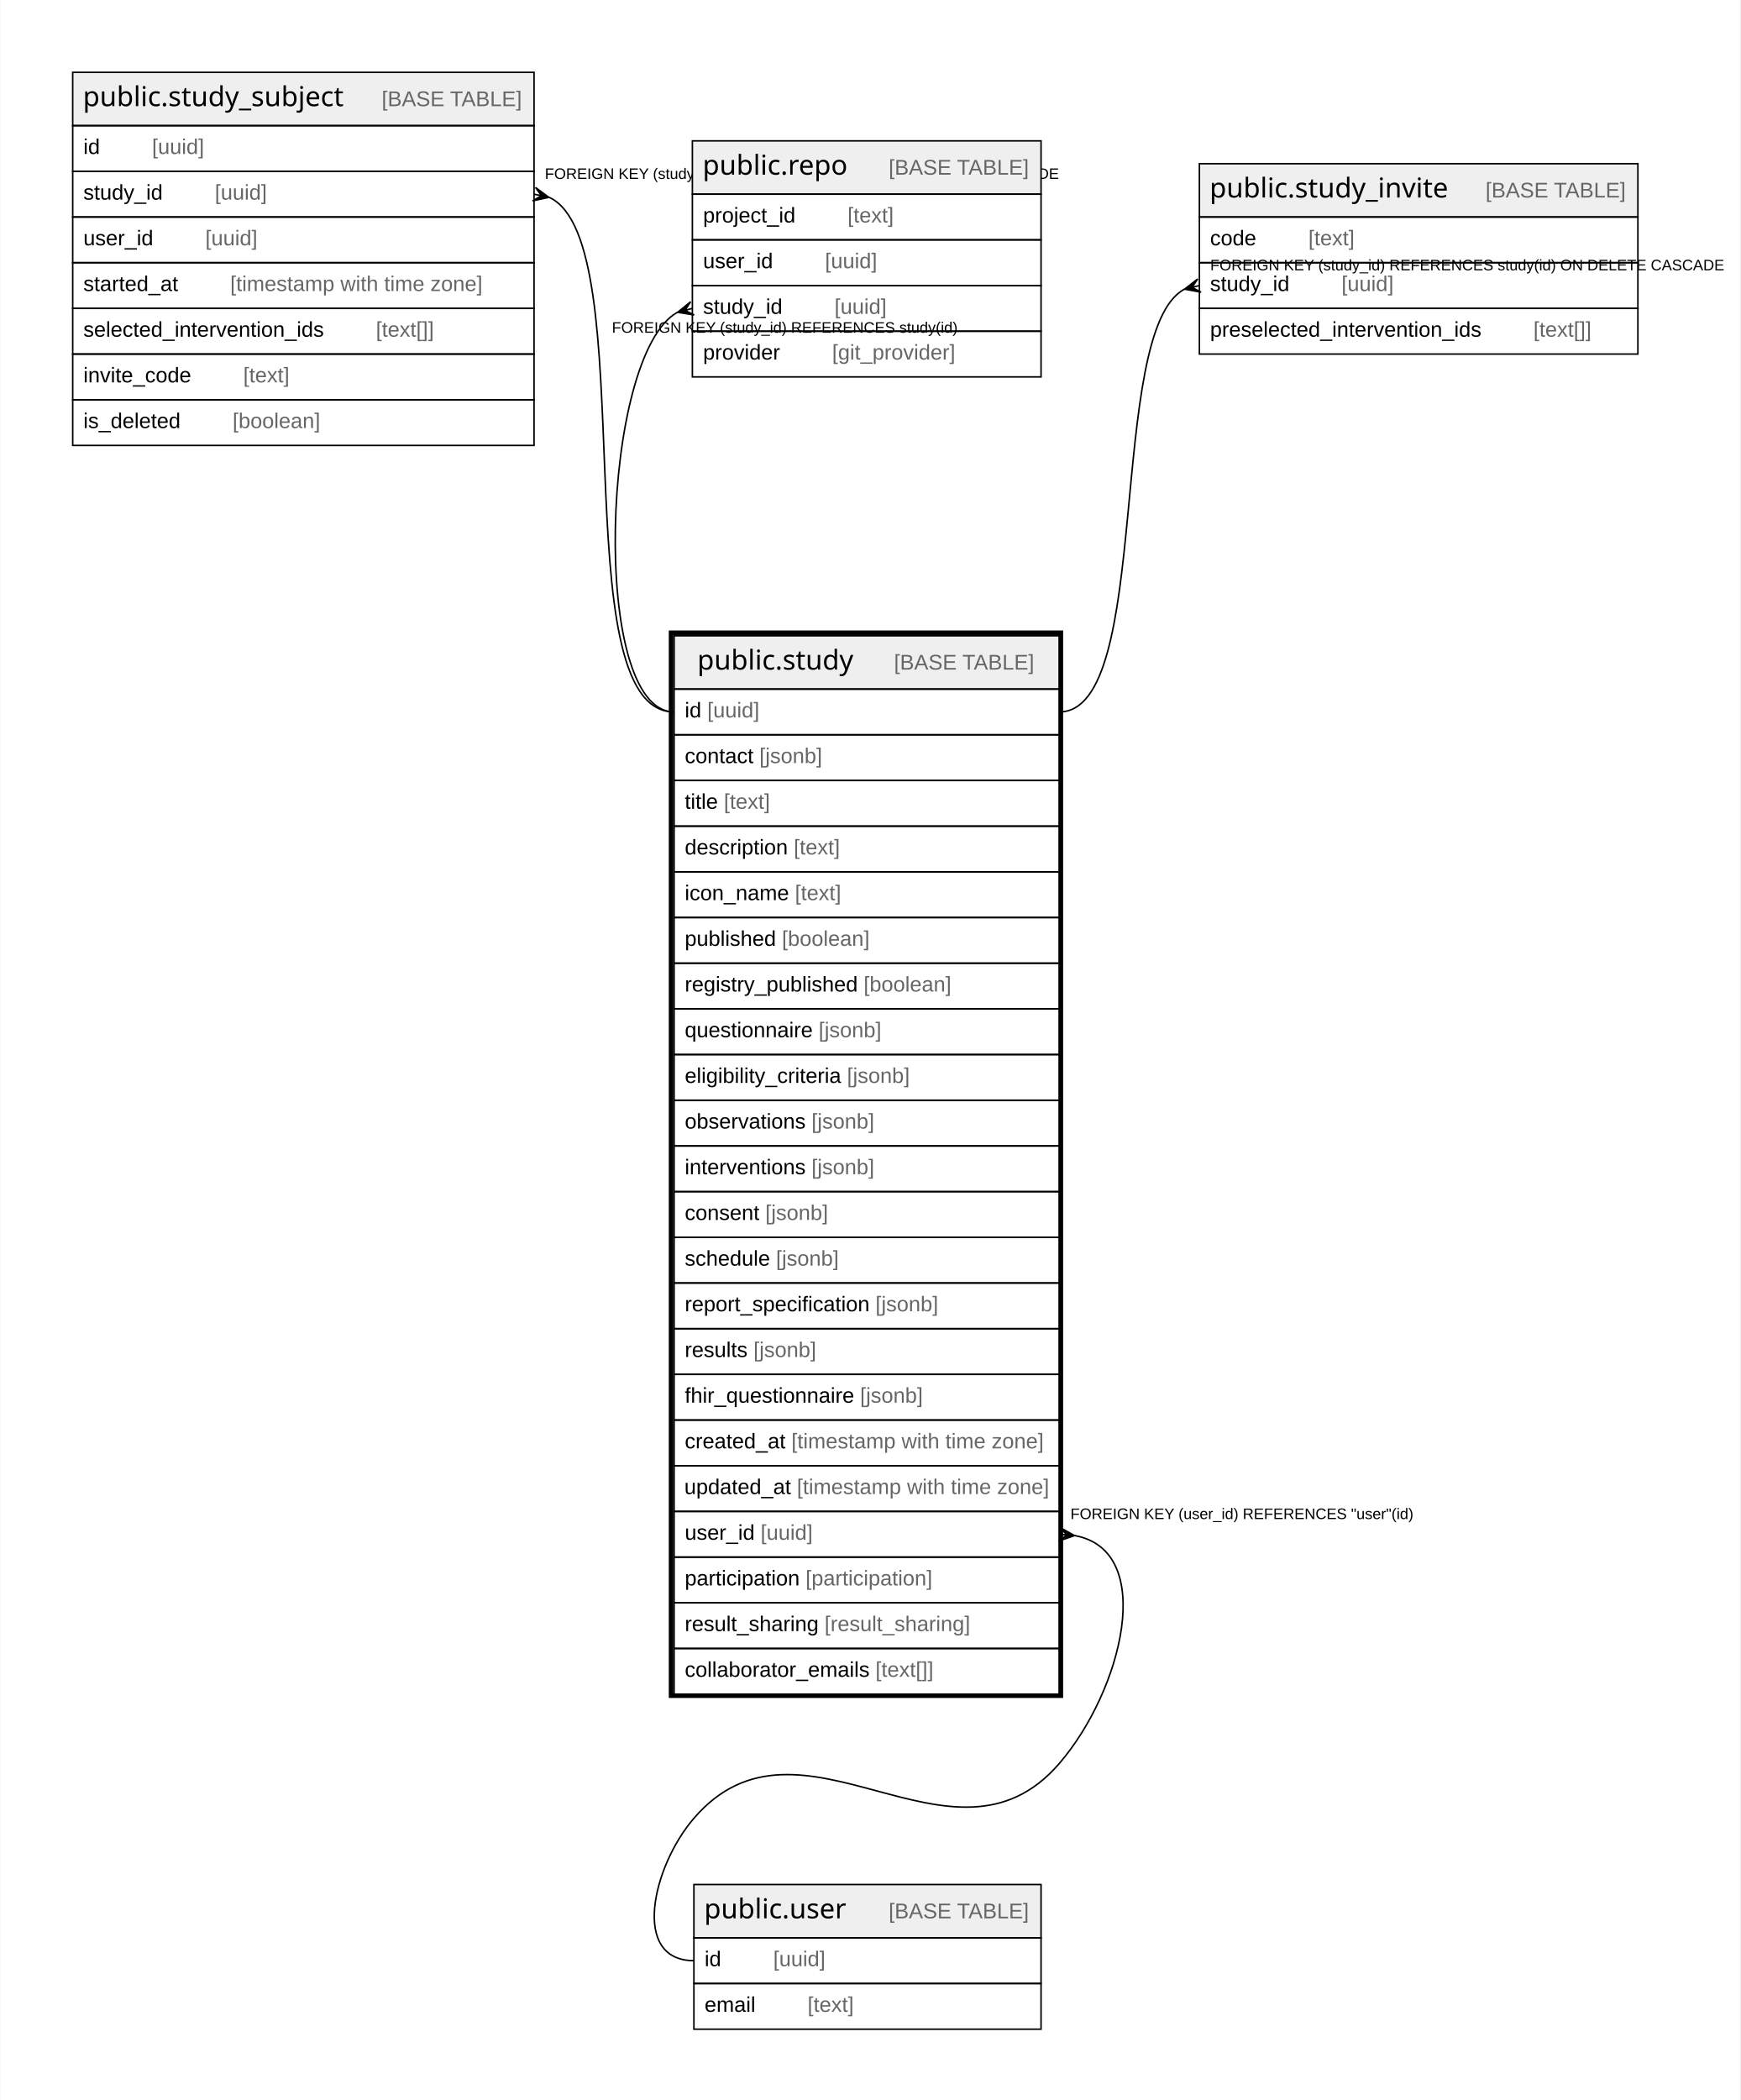
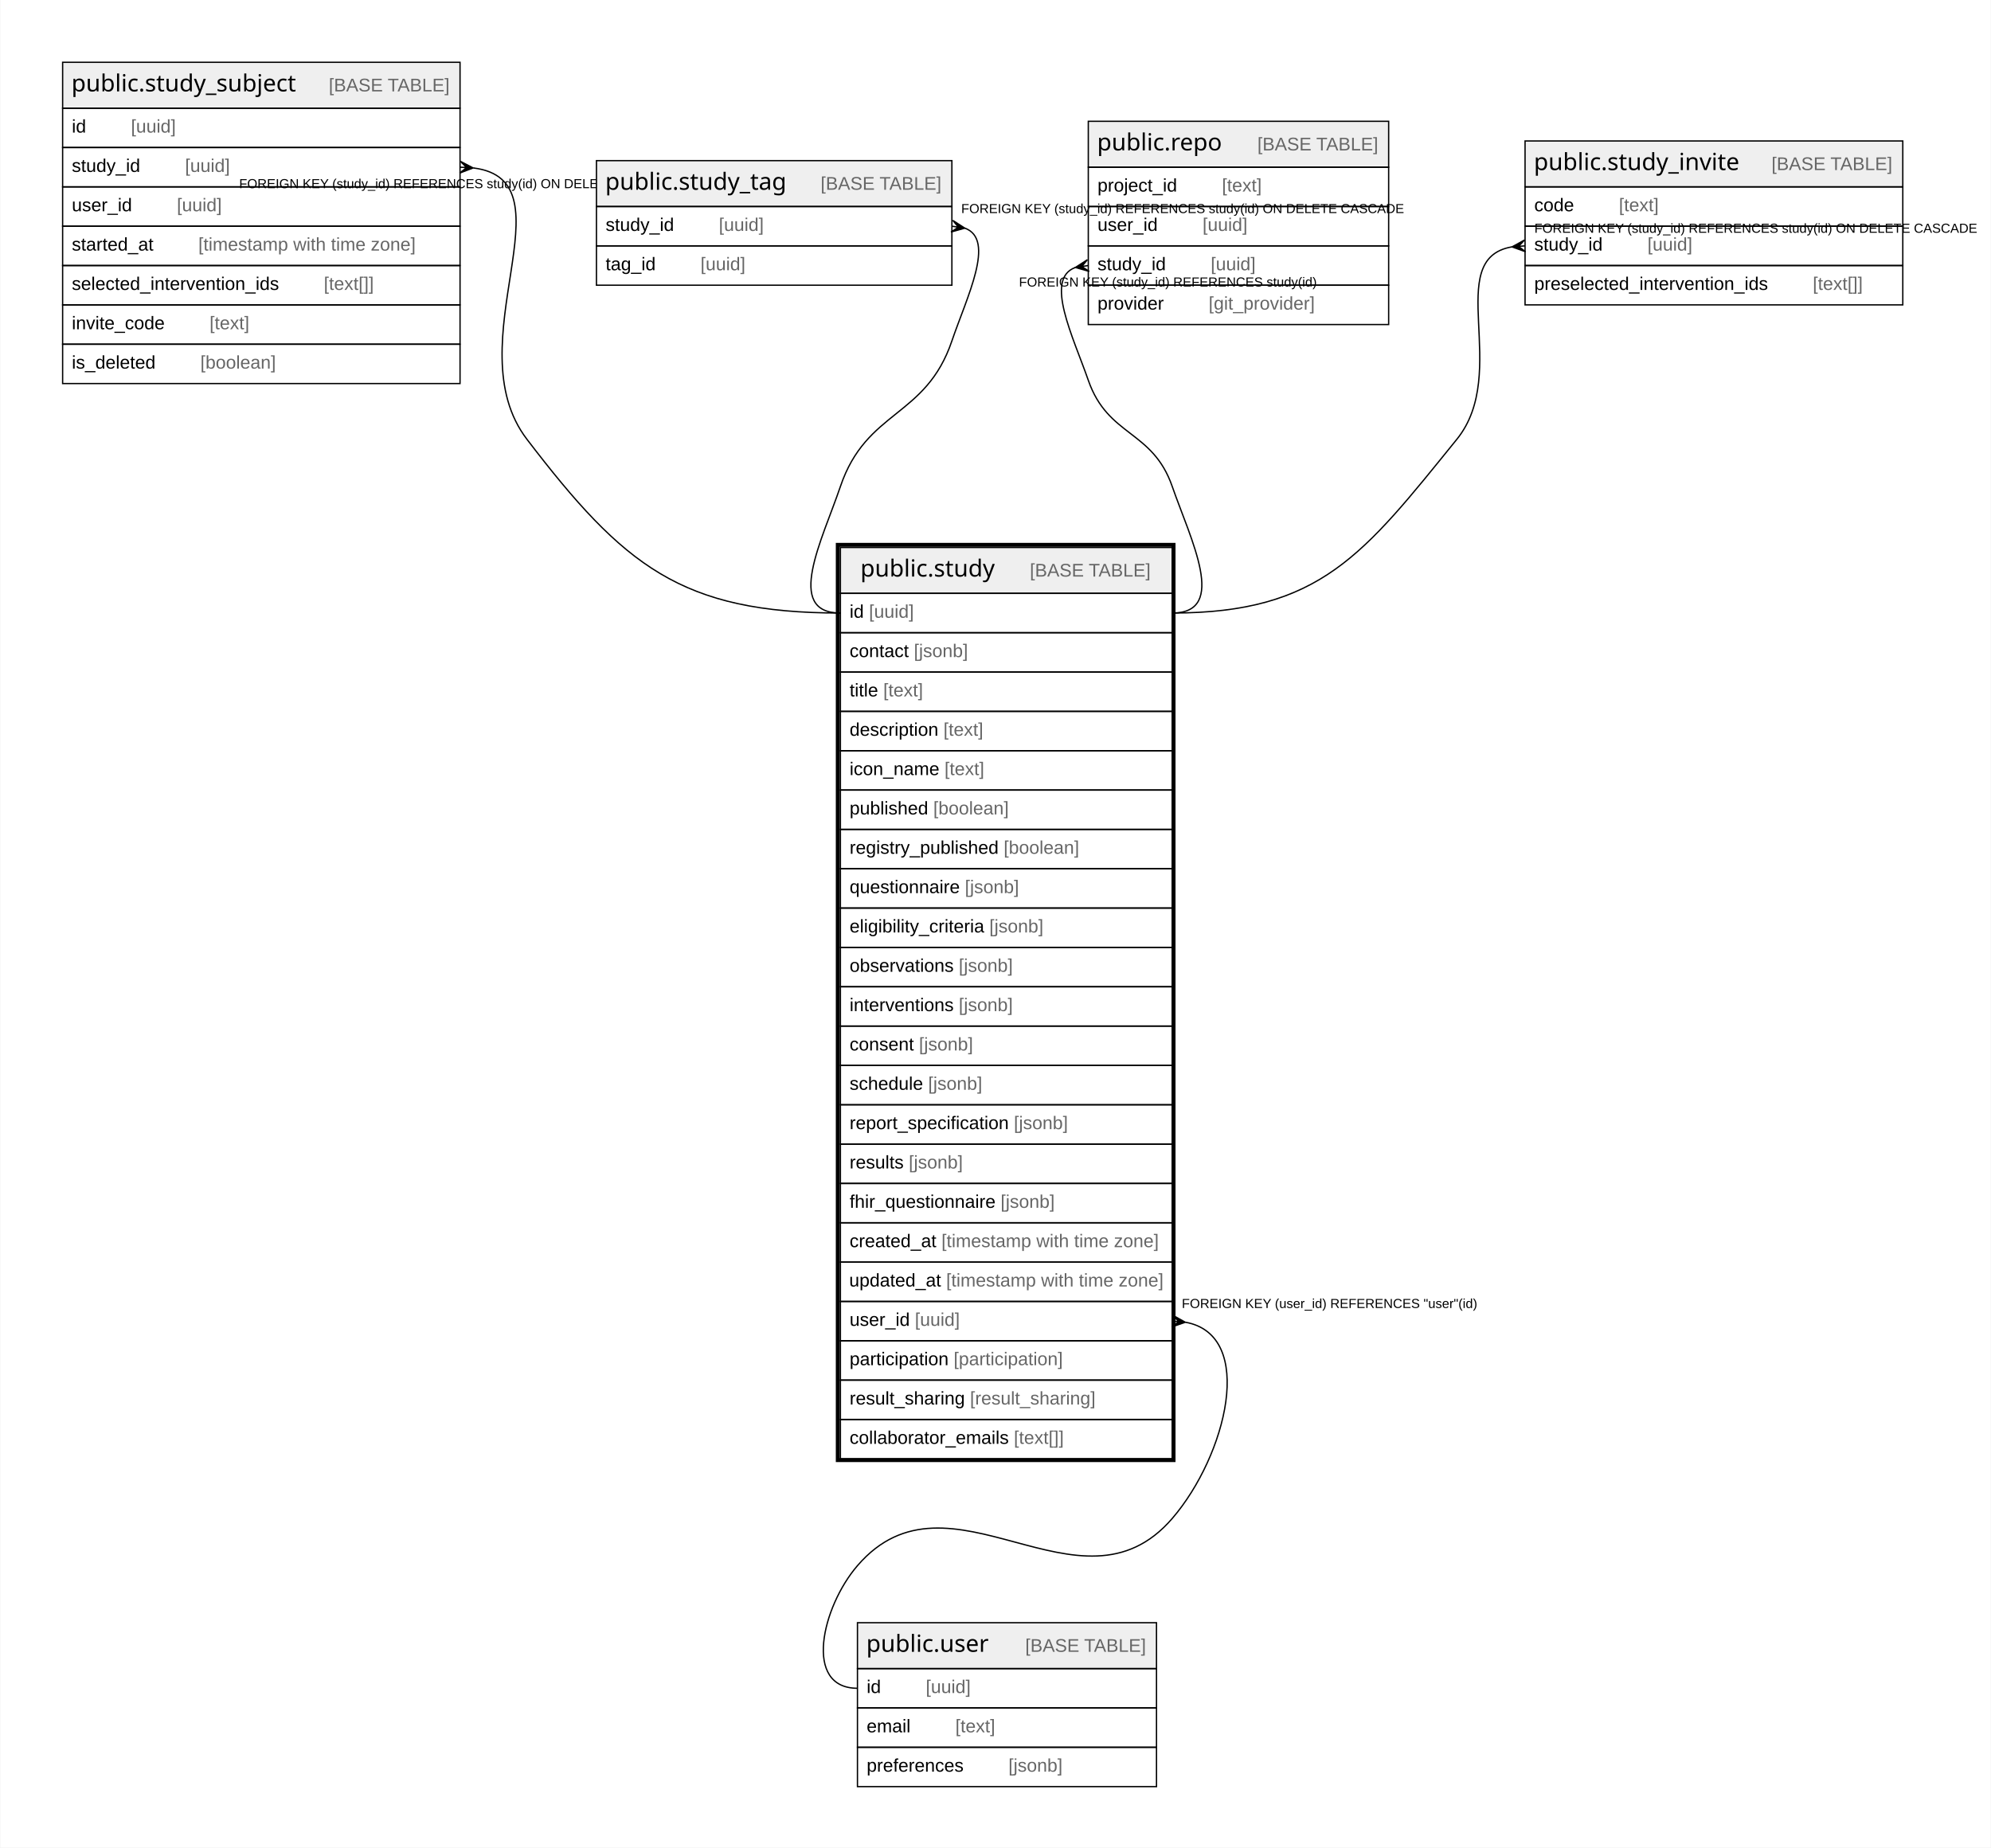
- <svg xmlns="http://www.w3.org/2000/svg" width="1143pt" height="1379pt" viewBox="0.00 0.00 1142.50 1379.00">
-   <g id="graph0" class="graph" transform="scale(1 1) rotate(0) translate(4 1375)">
-     <polygon fill="#ffffff" stroke="transparent" points="-4,4 -4,-1375 1138.5,-1375 1138.5,4 -4,4" />
+ <svg xmlns="http://www.w3.org/2000/svg" width="1518pt" height="1409pt" viewBox="0.00 0.00 1517.50 1409.00">
+   <g id="graph0" class="graph" transform="scale(1 1) rotate(0) translate(4 1405)">
+     <polygon fill="#ffffff" stroke="transparent" points="-4,4 -4,-1405 1513.5,-1405 1513.5,4 -4,4" />
    <g id="node1" class="node">
-       <polygon fill="#efefef" stroke="transparent" points="438.5,-922.5 438.5,-957.5 691.5,-957.5 691.5,-922.5 438.5,-922.5" />
-       <polygon fill="none" stroke="#000000" points="438.5,-922.5 438.5,-957.5 691.5,-957.5 691.5,-922.5 438.5,-922.5" />
-       <text text-anchor="start" x="453.704" y="-935.3" font-family="Arial Bold" font-size="18.00" fill="#000000">public.study</text>
-       <text text-anchor="start" x="548.728" y="-935.3" font-family="Arial" font-size="14.00" fill="#000000">    </text>
-       <text text-anchor="start" x="582.933" y="-935.3" font-family="Arial" font-size="14.00" fill="#666666">[BASE TABLE]</text>
-       <polygon fill="none" stroke="#000000" points="438.5,-892.5 438.5,-922.5 691.5,-922.5 691.5,-892.5 438.5,-892.5" />
-       <text text-anchor="start" x="445.5" y="-903.9" font-family="Arial" font-size="14.00" fill="#000000">id </text>
-       <text text-anchor="start" x="460.28" y="-903.9" font-family="Arial" font-size="14.00" fill="#666666">[uuid]</text>
-       <polygon fill="none" stroke="#000000" points="438.5,-862.5 438.5,-892.5 691.5,-892.5 691.5,-862.5 438.5,-862.5" />
-       <text text-anchor="start" x="445.5" y="-873.9" font-family="Arial" font-size="14.00" fill="#000000">contact </text>
-       <text text-anchor="start" x="494.52" y="-873.9" font-family="Arial" font-size="14.00" fill="#666666">[jsonb]</text>
-       <polygon fill="none" stroke="#000000" points="438.5,-832.5 438.5,-862.5 691.5,-862.5 691.5,-832.5 438.5,-832.5" />
-       <text text-anchor="start" x="445.5" y="-843.9" font-family="Arial" font-size="14.00" fill="#000000">title </text>
-       <text text-anchor="start" x="471.168" y="-843.9" font-family="Arial" font-size="14.00" fill="#666666">[text]</text>
-       <polygon fill="none" stroke="#000000" points="438.5,-802.5 438.5,-832.5 691.5,-832.5 691.5,-802.5 438.5,-802.5" />
-       <text text-anchor="start" x="445.5" y="-813.9" font-family="Arial" font-size="14.00" fill="#000000">description </text>
-       <text text-anchor="start" x="517.068" y="-813.9" font-family="Arial" font-size="14.00" fill="#666666">[text]</text>
-       <polygon fill="none" stroke="#000000" points="438.5,-772.5 438.5,-802.5 691.5,-802.5 691.5,-772.5 438.5,-772.5" />
-       <text text-anchor="start" x="445.5" y="-783.9" font-family="Arial" font-size="14.00" fill="#000000">icon_name </text>
-       <text text-anchor="start" x="517.853" y="-783.9" font-family="Arial" font-size="14.00" fill="#666666">[text]</text>
-       <polygon fill="none" stroke="#000000" points="438.5,-742.5 438.5,-772.5 691.5,-772.5 691.5,-742.5 438.5,-742.5" />
-       <text text-anchor="start" x="445.5" y="-753.9" font-family="Arial" font-size="14.00" fill="#000000">published </text>
-       <text text-anchor="start" x="509.299" y="-753.9" font-family="Arial" font-size="14.00" fill="#666666">[boolean]</text>
-       <polygon fill="none" stroke="#000000" points="438.5,-712.5 438.5,-742.5 691.5,-742.5 691.5,-712.5 438.5,-712.5" />
-       <text text-anchor="start" x="445.5" y="-723.9" font-family="Arial" font-size="14.00" fill="#000000">registry_published </text>
-       <text text-anchor="start" x="562.966" y="-723.9" font-family="Arial" font-size="14.00" fill="#666666">[boolean]</text>
-       <polygon fill="none" stroke="#000000" points="438.5,-682.5 438.5,-712.5 691.5,-712.5 691.5,-682.5 438.5,-682.5" />
-       <text text-anchor="start" x="445.5" y="-693.9" font-family="Arial" font-size="14.00" fill="#000000">questionnaire </text>
-       <text text-anchor="start" x="533.416" y="-693.9" font-family="Arial" font-size="14.00" fill="#666666">[jsonb]</text>
-       <polygon fill="none" stroke="#000000" points="438.5,-652.5 438.5,-682.5 691.5,-682.5 691.5,-652.5 438.5,-652.5" />
-       <text text-anchor="start" x="445.5" y="-663.9" font-family="Arial" font-size="14.00" fill="#000000">eligibility_criteria </text>
-       <text text-anchor="start" x="552.041" y="-663.9" font-family="Arial" font-size="14.00" fill="#666666">[jsonb]</text>
-       <polygon fill="none" stroke="#000000" points="438.5,-622.5 438.5,-652.5 691.5,-652.5 691.5,-622.5 438.5,-622.5" />
-       <text text-anchor="start" x="445.5" y="-633.9" font-family="Arial" font-size="14.00" fill="#000000">observations </text>
-       <text text-anchor="start" x="528.744" y="-633.9" font-family="Arial" font-size="14.00" fill="#666666">[jsonb]</text>
-       <polygon fill="none" stroke="#000000" points="438.5,-592.5 438.5,-622.5 691.5,-622.5 691.5,-592.5 438.5,-592.5" />
-       <text text-anchor="start" x="445.5" y="-603.9" font-family="Arial" font-size="14.00" fill="#000000">interventions </text>
-       <text text-anchor="start" x="528.741" y="-603.9" font-family="Arial" font-size="14.00" fill="#666666">[jsonb]</text>
-       <polygon fill="none" stroke="#000000" points="438.5,-562.5 438.5,-592.5 691.5,-592.5 691.5,-562.5 438.5,-562.5" />
-       <text text-anchor="start" x="445.5" y="-573.9" font-family="Arial" font-size="14.00" fill="#000000">consent </text>
-       <text text-anchor="start" x="498.412" y="-573.9" font-family="Arial" font-size="14.00" fill="#666666">[jsonb]</text>
-       <polygon fill="none" stroke="#000000" points="438.5,-532.5 438.5,-562.5 691.5,-562.5 691.5,-532.5 438.5,-532.5" />
-       <text text-anchor="start" x="445.5" y="-543.9" font-family="Arial" font-size="14.00" fill="#000000">schedule </text>
-       <text text-anchor="start" x="505.41" y="-543.9" font-family="Arial" font-size="14.00" fill="#666666">[jsonb]</text>
-       <polygon fill="none" stroke="#000000" points="438.5,-502.5 438.5,-532.5 691.5,-532.5 691.5,-502.5 438.5,-502.5" />
-       <text text-anchor="start" x="445.5" y="-513.9" font-family="Arial" font-size="14.00" fill="#000000">report_specification </text>
-       <text text-anchor="start" x="570.747" y="-513.9" font-family="Arial" font-size="14.00" fill="#666666">[jsonb]</text>
-       <polygon fill="none" stroke="#000000" points="438.5,-472.5 438.5,-502.5 691.5,-502.5 691.5,-472.5 438.5,-472.5" />
-       <text text-anchor="start" x="445.5" y="-483.9" font-family="Arial" font-size="14.00" fill="#000000">results </text>
-       <text text-anchor="start" x="490.614" y="-483.9" font-family="Arial" font-size="14.00" fill="#666666">[jsonb]</text>
-       <polygon fill="none" stroke="#000000" points="438.5,-442.5 438.5,-472.5 691.5,-472.5 691.5,-442.5 438.5,-442.5" />
-       <text text-anchor="start" x="445.5" y="-453.9" font-family="Arial" font-size="14.00" fill="#000000">fhir_questionnaire </text>
-       <text text-anchor="start" x="560.639" y="-453.9" font-family="Arial" font-size="14.00" fill="#666666">[jsonb]</text>
-       <polygon fill="none" stroke="#000000" points="438.5,-412.5 438.5,-442.5 691.5,-442.5 691.5,-412.5 438.5,-412.5" />
-       <text text-anchor="start" x="445.5" y="-423.9" font-family="Arial" font-size="14.00" fill="#000000">created_at </text>
-       <text text-anchor="start" x="515.528" y="-423.9" font-family="Arial" font-size="14.00" fill="#666666">[timestamp with time zone]</text>
-       <polygon fill="none" stroke="#000000" points="438.5,-382.5 438.5,-412.5 691.5,-412.5 691.5,-382.5 438.5,-382.5" />
-       <text text-anchor="start" x="445.192" y="-393.9" font-family="Arial" font-size="14.00" fill="#000000">updated_at </text>
-       <text text-anchor="start" x="519.124" y="-393.9" font-family="Arial" font-size="14.00" fill="#666666">[timestamp with time zone]</text>
-       <polygon fill="none" stroke="#000000" points="438.5,-352.5 438.5,-382.5 691.5,-382.5 691.5,-352.5 438.5,-352.5" />
-       <text text-anchor="start" x="445.5" y="-363.9" font-family="Arial" font-size="14.00" fill="#000000">user_id </text>
-       <text text-anchor="start" x="495.288" y="-363.9" font-family="Arial" font-size="14.00" fill="#666666">[uuid]</text>
-       <polygon fill="none" stroke="#000000" points="438.5,-322.5 438.5,-352.5 691.5,-352.5 691.5,-322.5 438.5,-322.5" />
-       <text text-anchor="start" x="445.5" y="-333.9" font-family="Arial" font-size="14.00" fill="#000000">participation </text>
-       <text text-anchor="start" x="524.848" y="-333.9" font-family="Arial" font-size="14.00" fill="#666666">[participation]</text>
-       <polygon fill="none" stroke="#000000" points="438.5,-292.5 438.5,-322.5 691.5,-322.5 691.5,-292.5 438.5,-292.5" />
-       <text text-anchor="start" x="445.5" y="-303.9" font-family="Arial" font-size="14.00" fill="#000000">result_sharing </text>
-       <text text-anchor="start" x="537.294" y="-303.9" font-family="Arial" font-size="14.00" fill="#666666">[result_sharing]</text>
-       <polygon fill="none" stroke="#000000" points="438.5,-262.5 438.5,-292.5 691.5,-292.5 691.5,-262.5 438.5,-262.5" />
-       <text text-anchor="start" x="445.5" y="-273.9" font-family="Arial" font-size="14.00" fill="#000000">collaborator_emails </text>
-       <text text-anchor="start" x="570.733" y="-273.9" font-family="Arial" font-size="14.00" fill="#666666">[text[]]</text>
-       <polygon fill="none" stroke="#000000" stroke-width="3" points="436.5,-261.5 436.5,-959.5 692.5,-959.5 692.5,-261.5 436.5,-261.5" />
+       <polygon fill="#efefef" stroke="transparent" points="636.5,-952.5 636.5,-987.5 889.5,-987.5 889.5,-952.5 636.5,-952.5" />
+       <polygon fill="none" stroke="#000000" points="636.5,-952.5 636.5,-987.5 889.5,-987.5 889.5,-952.5 636.5,-952.5" />
+       <text text-anchor="start" x="651.704" y="-965.3" font-family="Arial Bold" font-size="18.00" fill="#000000">public.study</text>
+       <text text-anchor="start" x="746.728" y="-965.3" font-family="Arial" font-size="14.00" fill="#000000">    </text>
+       <text text-anchor="start" x="780.933" y="-965.3" font-family="Arial" font-size="14.00" fill="#666666">[BASE TABLE]</text>
+       <polygon fill="none" stroke="#000000" points="636.5,-922.5 636.5,-952.5 889.5,-952.5 889.5,-922.5 636.5,-922.5" />
+       <text text-anchor="start" x="643.5" y="-933.9" font-family="Arial" font-size="14.00" fill="#000000">id </text>
+       <text text-anchor="start" x="658.28" y="-933.9" font-family="Arial" font-size="14.00" fill="#666666">[uuid]</text>
+       <polygon fill="none" stroke="#000000" points="636.5,-892.5 636.5,-922.5 889.5,-922.5 889.5,-892.5 636.5,-892.5" />
+       <text text-anchor="start" x="643.5" y="-903.9" font-family="Arial" font-size="14.00" fill="#000000">contact </text>
+       <text text-anchor="start" x="692.52" y="-903.9" font-family="Arial" font-size="14.00" fill="#666666">[jsonb]</text>
+       <polygon fill="none" stroke="#000000" points="636.5,-862.5 636.5,-892.5 889.5,-892.5 889.5,-862.5 636.5,-862.5" />
+       <text text-anchor="start" x="643.5" y="-873.9" font-family="Arial" font-size="14.00" fill="#000000">title </text>
+       <text text-anchor="start" x="669.168" y="-873.9" font-family="Arial" font-size="14.00" fill="#666666">[text]</text>
+       <polygon fill="none" stroke="#000000" points="636.5,-832.5 636.5,-862.5 889.5,-862.5 889.5,-832.5 636.5,-832.5" />
+       <text text-anchor="start" x="643.5" y="-843.9" font-family="Arial" font-size="14.00" fill="#000000">description </text>
+       <text text-anchor="start" x="715.068" y="-843.9" font-family="Arial" font-size="14.00" fill="#666666">[text]</text>
+       <polygon fill="none" stroke="#000000" points="636.5,-802.5 636.5,-832.5 889.5,-832.5 889.5,-802.5 636.5,-802.5" />
+       <text text-anchor="start" x="643.5" y="-813.9" font-family="Arial" font-size="14.00" fill="#000000">icon_name </text>
+       <text text-anchor="start" x="715.853" y="-813.9" font-family="Arial" font-size="14.00" fill="#666666">[text]</text>
+       <polygon fill="none" stroke="#000000" points="636.5,-772.5 636.5,-802.5 889.5,-802.5 889.5,-772.5 636.5,-772.5" />
+       <text text-anchor="start" x="643.5" y="-783.9" font-family="Arial" font-size="14.00" fill="#000000">published </text>
+       <text text-anchor="start" x="707.299" y="-783.9" font-family="Arial" font-size="14.00" fill="#666666">[boolean]</text>
+       <polygon fill="none" stroke="#000000" points="636.5,-742.5 636.5,-772.5 889.5,-772.5 889.5,-742.5 636.5,-742.5" />
+       <text text-anchor="start" x="643.5" y="-753.9" font-family="Arial" font-size="14.00" fill="#000000">registry_published </text>
+       <text text-anchor="start" x="760.966" y="-753.9" font-family="Arial" font-size="14.00" fill="#666666">[boolean]</text>
+       <polygon fill="none" stroke="#000000" points="636.5,-712.5 636.5,-742.5 889.5,-742.5 889.5,-712.5 636.5,-712.5" />
+       <text text-anchor="start" x="643.5" y="-723.9" font-family="Arial" font-size="14.00" fill="#000000">questionnaire </text>
+       <text text-anchor="start" x="731.416" y="-723.9" font-family="Arial" font-size="14.00" fill="#666666">[jsonb]</text>
+       <polygon fill="none" stroke="#000000" points="636.5,-682.5 636.5,-712.5 889.5,-712.5 889.5,-682.5 636.5,-682.5" />
+       <text text-anchor="start" x="643.5" y="-693.9" font-family="Arial" font-size="14.00" fill="#000000">eligibility_criteria </text>
+       <text text-anchor="start" x="750.041" y="-693.9" font-family="Arial" font-size="14.00" fill="#666666">[jsonb]</text>
+       <polygon fill="none" stroke="#000000" points="636.5,-652.5 636.5,-682.5 889.5,-682.5 889.5,-652.5 636.5,-652.5" />
+       <text text-anchor="start" x="643.5" y="-663.9" font-family="Arial" font-size="14.00" fill="#000000">observations </text>
+       <text text-anchor="start" x="726.744" y="-663.9" font-family="Arial" font-size="14.00" fill="#666666">[jsonb]</text>
+       <polygon fill="none" stroke="#000000" points="636.5,-622.5 636.5,-652.5 889.5,-652.5 889.5,-622.5 636.5,-622.5" />
+       <text text-anchor="start" x="643.5" y="-633.9" font-family="Arial" font-size="14.00" fill="#000000">interventions </text>
+       <text text-anchor="start" x="726.741" y="-633.9" font-family="Arial" font-size="14.00" fill="#666666">[jsonb]</text>
+       <polygon fill="none" stroke="#000000" points="636.5,-592.5 636.5,-622.5 889.5,-622.5 889.5,-592.5 636.5,-592.5" />
+       <text text-anchor="start" x="643.5" y="-603.9" font-family="Arial" font-size="14.00" fill="#000000">consent </text>
+       <text text-anchor="start" x="696.412" y="-603.9" font-family="Arial" font-size="14.00" fill="#666666">[jsonb]</text>
+       <polygon fill="none" stroke="#000000" points="636.5,-562.5 636.5,-592.5 889.5,-592.5 889.5,-562.5 636.5,-562.5" />
+       <text text-anchor="start" x="643.5" y="-573.9" font-family="Arial" font-size="14.00" fill="#000000">schedule </text>
+       <text text-anchor="start" x="703.41" y="-573.9" font-family="Arial" font-size="14.00" fill="#666666">[jsonb]</text>
+       <polygon fill="none" stroke="#000000" points="636.5,-532.5 636.5,-562.5 889.5,-562.5 889.5,-532.5 636.5,-532.5" />
+       <text text-anchor="start" x="643.5" y="-543.9" font-family="Arial" font-size="14.00" fill="#000000">report_specification </text>
+       <text text-anchor="start" x="768.747" y="-543.9" font-family="Arial" font-size="14.00" fill="#666666">[jsonb]</text>
+       <polygon fill="none" stroke="#000000" points="636.5,-502.5 636.5,-532.5 889.5,-532.5 889.5,-502.5 636.5,-502.5" />
+       <text text-anchor="start" x="643.5" y="-513.9" font-family="Arial" font-size="14.00" fill="#000000">results </text>
+       <text text-anchor="start" x="688.614" y="-513.9" font-family="Arial" font-size="14.00" fill="#666666">[jsonb]</text>
+       <polygon fill="none" stroke="#000000" points="636.5,-472.5 636.5,-502.5 889.5,-502.5 889.5,-472.5 636.5,-472.5" />
+       <text text-anchor="start" x="643.5" y="-483.9" font-family="Arial" font-size="14.00" fill="#000000">fhir_questionnaire </text>
+       <text text-anchor="start" x="758.639" y="-483.9" font-family="Arial" font-size="14.00" fill="#666666">[jsonb]</text>
+       <polygon fill="none" stroke="#000000" points="636.5,-442.5 636.5,-472.5 889.5,-472.5 889.5,-442.5 636.5,-442.5" />
+       <text text-anchor="start" x="643.5" y="-453.9" font-family="Arial" font-size="14.00" fill="#000000">created_at </text>
+       <text text-anchor="start" x="713.528" y="-453.9" font-family="Arial" font-size="14.00" fill="#666666">[timestamp with time zone]</text>
+       <polygon fill="none" stroke="#000000" points="636.5,-412.5 636.5,-442.5 889.5,-442.5 889.5,-412.5 636.5,-412.5" />
+       <text text-anchor="start" x="643.192" y="-423.9" font-family="Arial" font-size="14.00" fill="#000000">updated_at </text>
+       <text text-anchor="start" x="717.124" y="-423.9" font-family="Arial" font-size="14.00" fill="#666666">[timestamp with time zone]</text>
+       <polygon fill="none" stroke="#000000" points="636.5,-382.5 636.5,-412.5 889.5,-412.5 889.5,-382.5 636.5,-382.5" />
+       <text text-anchor="start" x="643.5" y="-393.9" font-family="Arial" font-size="14.00" fill="#000000">user_id </text>
+       <text text-anchor="start" x="693.288" y="-393.9" font-family="Arial" font-size="14.00" fill="#666666">[uuid]</text>
+       <polygon fill="none" stroke="#000000" points="636.5,-352.5 636.5,-382.5 889.5,-382.5 889.5,-352.5 636.5,-352.5" />
+       <text text-anchor="start" x="643.5" y="-363.9" font-family="Arial" font-size="14.00" fill="#000000">participation </text>
+       <text text-anchor="start" x="722.848" y="-363.9" font-family="Arial" font-size="14.00" fill="#666666">[participation]</text>
+       <polygon fill="none" stroke="#000000" points="636.5,-322.5 636.5,-352.5 889.5,-352.5 889.5,-322.5 636.5,-322.5" />
+       <text text-anchor="start" x="643.5" y="-333.9" font-family="Arial" font-size="14.00" fill="#000000">result_sharing </text>
+       <text text-anchor="start" x="735.294" y="-333.9" font-family="Arial" font-size="14.00" fill="#666666">[result_sharing]</text>
+       <polygon fill="none" stroke="#000000" points="636.5,-292.5 636.5,-322.5 889.5,-322.5 889.5,-292.5 636.5,-292.5" />
+       <text text-anchor="start" x="643.5" y="-303.9" font-family="Arial" font-size="14.00" fill="#000000">collaborator_emails </text>
+       <text text-anchor="start" x="768.733" y="-303.9" font-family="Arial" font-size="14.00" fill="#666666">[text[]]</text>
+       <polygon fill="none" stroke="#000000" stroke-width="3" points="634.5,-291.5 634.5,-989.5 890.5,-989.5 890.5,-291.5 634.5,-291.5" />
+     </g>
+     <g id="node6" class="node">
+       <polygon fill="#efefef" stroke="transparent" points="649.5,-132.5 649.5,-167.5 877.5,-167.5 877.5,-132.5 649.5,-132.5" />
+       <polygon fill="none" stroke="#000000" points="649.5,-132.5 649.5,-167.5 877.5,-167.5 877.5,-132.5 649.5,-132.5" />
+       <text text-anchor="start" x="656.209" y="-145.3" font-family="Arial Bold" font-size="18.00" fill="#000000">public.user</text>
+       <text text-anchor="start" x="743.223" y="-145.3" font-family="Arial" font-size="14.00" fill="#000000">    </text>
+       <text text-anchor="start" x="777.428" y="-145.3" font-family="Arial" font-size="14.00" fill="#666666">[BASE TABLE]</text>
+       <polygon fill="none" stroke="#000000" points="649.5,-102.5 649.5,-132.5 877.5,-132.5 877.5,-102.5 649.5,-102.5" />
+       <text text-anchor="start" x="656.5" y="-113.9" font-family="Arial" font-size="14.00" fill="#000000">id    </text>
+       <text text-anchor="start" x="701.594" y="-113.9" font-family="Arial" font-size="14.00" fill="#666666">[uuid]</text>
+       <polygon fill="none" stroke="#000000" points="649.5,-72.5 649.5,-102.5 877.5,-102.5 877.5,-72.5 649.5,-72.5" />
+       <text text-anchor="start" x="656.5" y="-83.9" font-family="Arial" font-size="14.00" fill="#000000">email    </text>
+       <text text-anchor="start" x="724.144" y="-83.9" font-family="Arial" font-size="14.00" fill="#666666">[text]</text>
+       <polygon fill="none" stroke="#000000" points="649.5,-42.5 649.5,-72.5 877.5,-72.5 877.5,-42.5 649.5,-42.5" />
+       <text text-anchor="start" x="656.5" y="-53.9" font-family="Arial" font-size="14.00" fill="#000000">preferences    </text>
+       <text text-anchor="start" x="764.612" y="-53.9" font-family="Arial" font-size="14.00" fill="#666666">[jsonb]</text>
+     </g>
+     <g id="edge5" class="edge">
+       <path fill="none" stroke="#000000" d="M899.677,-396.629C953.786,-386.73 930.762,-294.913 889.5,-247 819.115,-165.27 719.885,-292.73 649.5,-211 622.383,-179.512 607.944,-117.5 649.5,-117.5" />
+       <polygon fill="#000000" stroke="#000000" points="899.464,-396.647 889.116,-393.016 894.482,-397.074 889.5,-397.5 889.5,-397.5 889.5,-397.5 894.482,-397.074 889.884,-401.984 899.464,-396.647 899.464,-396.647" />
+       <text text-anchor="start" x="896.785" y="-407.5" font-family="Arial" font-size="10.00" fill="#000000">FOREIGN KEY (user_id) REFERENCES "user"(id)</text>
+     </g>
+     <g id="node2" class="node">
+       <polygon fill="#efefef" stroke="transparent" points="43.5,-1322.5 43.5,-1357.5 346.5,-1357.5 346.5,-1322.5 43.5,-1322.5" />
+       <polygon fill="none" stroke="#000000" points="43.5,-1322.5 43.5,-1357.5 346.5,-1357.5 346.5,-1322.5 43.5,-1322.5" />
+       <text text-anchor="start" x="50.194" y="-1335.3" font-family="Arial Bold" font-size="18.00" fill="#000000">public.study_subject</text>
+       <text text-anchor="start" x="212.238" y="-1335.3" font-family="Arial" font-size="14.00" fill="#000000">    </text>
+       <text text-anchor="start" x="246.443" y="-1335.3" font-family="Arial" font-size="14.00" fill="#666666">[BASE TABLE]</text>
+       <polygon fill="none" stroke="#000000" points="43.5,-1292.5 43.5,-1322.5 346.5,-1322.5 346.5,-1292.5 43.5,-1292.5" />
+       <text text-anchor="start" x="50.5" y="-1303.9" font-family="Arial" font-size="14.00" fill="#000000">id    </text>
+       <text text-anchor="start" x="95.594" y="-1303.9" font-family="Arial" font-size="14.00" fill="#666666">[uuid]</text>
+       <polygon fill="none" stroke="#000000" points="43.5,-1262.5 43.5,-1292.5 346.5,-1292.5 346.5,-1262.5 43.5,-1262.5" />
+       <text text-anchor="start" x="50.5" y="-1273.9" font-family="Arial" font-size="14.00" fill="#000000">study_id    </text>
+       <text text-anchor="start" x="136.832" y="-1273.9" font-family="Arial" font-size="14.00" fill="#666666">[uuid]</text>
+       <polygon fill="none" stroke="#000000" points="43.5,-1232.5 43.5,-1262.5 346.5,-1262.5 346.5,-1232.5 43.5,-1232.5" />
+       <text text-anchor="start" x="50.5" y="-1243.9" font-family="Arial" font-size="14.00" fill="#000000">user_id    </text>
+       <text text-anchor="start" x="130.602" y="-1243.9" font-family="Arial" font-size="14.00" fill="#666666">[uuid]</text>
+       <polygon fill="none" stroke="#000000" points="43.5,-1202.5 43.5,-1232.5 346.5,-1232.5 346.5,-1202.5 43.5,-1202.5" />
+       <text text-anchor="start" x="50.5" y="-1213.9" font-family="Arial" font-size="14.00" fill="#000000">started_at    </text>
+       <text text-anchor="start" x="146.95" y="-1213.9" font-family="Arial" font-size="14.00" fill="#666666">[timestamp with time zone]</text>
+       <polygon fill="none" stroke="#000000" points="43.5,-1172.5 43.5,-1202.5 346.5,-1202.5 346.5,-1172.5 43.5,-1172.5" />
+       <text text-anchor="start" x="50.5" y="-1183.9" font-family="Arial" font-size="14.00" fill="#000000">selected_intervention_ids    </text>
+       <text text-anchor="start" x="242.637" y="-1183.9" font-family="Arial" font-size="14.00" fill="#666666">[text[]]</text>
+       <polygon fill="none" stroke="#000000" points="43.5,-1142.5 43.5,-1172.5 346.5,-1172.5 346.5,-1142.5 43.5,-1142.5" />
+       <text text-anchor="start" x="50.5" y="-1153.9" font-family="Arial" font-size="14.00" fill="#000000">invite_code    </text>
+       <text text-anchor="start" x="155.504" y="-1153.9" font-family="Arial" font-size="14.00" fill="#666666">[text]</text>
+       <polygon fill="none" stroke="#000000" points="43.5,-1112.5 43.5,-1142.5 346.5,-1142.5 346.5,-1112.5 43.5,-1112.5" />
+       <text text-anchor="start" x="50.5" y="-1123.9" font-family="Arial" font-size="14.00" fill="#000000">is_deleted    </text>
+       <text text-anchor="start" x="148.504" y="-1123.9" font-family="Arial" font-size="14.00" fill="#666666">[boolean]</text>
+     </g>
+     <g id="edge1" class="edge">
+       <path fill="none" stroke="#000000" d="M356.75,-1276.907C433.769,-1267.269 342.069,-1142.494 397.5,-1070 471.272,-973.518 515.046,-937.5 636.5,-937.5" />
+       <polygon fill="#000000" stroke="#000000" points="356.483,-1276.922 346.24,-1273.007 351.492,-1277.211 346.5,-1277.5 346.5,-1277.5 346.5,-1277.5 351.492,-1277.211 346.76,-1281.993 356.483,-1276.922 356.483,-1276.922" />
+       <text text-anchor="start" x="178.103" y="-1261.5" font-family="Arial" font-size="10.00" fill="#000000">FOREIGN KEY (study_id) REFERENCES study(id) ON DELETE CASCADE</text>
+     </g>
+     <g id="node3" class="node">
+       <polygon fill="#efefef" stroke="transparent" points="450.5,-1247.5 450.5,-1282.5 721.5,-1282.5 721.5,-1247.5 450.5,-1247.5" />
+       <polygon fill="none" stroke="#000000" points="450.5,-1247.5 450.5,-1282.5 721.5,-1282.5 721.5,-1247.5 450.5,-1247.5" />
+       <text text-anchor="start" x="457.194" y="-1260.3" font-family="Arial Bold" font-size="18.00" fill="#000000">public.study_tag</text>
+       <text text-anchor="start" x="587.238" y="-1260.3" font-family="Arial" font-size="14.00" fill="#000000">    </text>
+       <text text-anchor="start" x="621.443" y="-1260.3" font-family="Arial" font-size="14.00" fill="#666666">[BASE TABLE]</text>
+       <polygon fill="none" stroke="#000000" points="450.5,-1217.5 450.5,-1247.5 721.5,-1247.5 721.5,-1217.5 450.5,-1217.5" />
+       <text text-anchor="start" x="457.5" y="-1228.9" font-family="Arial" font-size="14.00" fill="#000000">study_id    </text>
+       <text text-anchor="start" x="543.832" y="-1228.9" font-family="Arial" font-size="14.00" fill="#666666">[uuid]</text>
+       <polygon fill="none" stroke="#000000" points="450.5,-1187.5 450.5,-1217.5 721.5,-1217.5 721.5,-1187.5 450.5,-1187.5" />
+       <text text-anchor="start" x="457.5" y="-1198.9" font-family="Arial" font-size="14.00" fill="#000000">tag_id    </text>
+       <text text-anchor="start" x="529.832" y="-1198.9" font-family="Arial" font-size="14.00" fill="#666666">[uuid]</text>
+     </g>
+     <g id="edge2" class="edge">
+       <path fill="none" stroke="#000000" d="M731.411,-1231C755.169,-1222.351 732.715,-1178.091 721.5,-1145 701.556,-1086.151 656.444,-1092.849 636.5,-1034 622.734,-993.38 593.611,-937.5 636.5,-937.5" />
+       <polygon fill="#000000" stroke="#000000" points="731.387,-1231.003 720.826,-1228.051 726.444,-1231.752 721.5,-1232.5 721.5,-1232.5 721.5,-1232.5 726.444,-1231.752 722.174,-1236.949 731.387,-1231.003 731.387,-1231.003" />
+       <text text-anchor="start" x="728.604" y="-1242.5" font-family="Arial" font-size="10.00" fill="#000000">FOREIGN KEY (study_id) REFERENCES study(id) ON DELETE CASCADE</text>
+     </g>
+     <g id="node4" class="node">
+       <polygon fill="#efefef" stroke="transparent" points="825.5,-1277.5 825.5,-1312.5 1054.5,-1312.5 1054.5,-1277.5 825.5,-1277.5" />
+       <polygon fill="none" stroke="#000000" points="825.5,-1277.5 825.5,-1312.5 1054.5,-1312.5 1054.5,-1277.5 825.5,-1277.5" />
+       <text text-anchor="start" x="832.206" y="-1290.3" font-family="Arial Bold" font-size="18.00" fill="#000000">public.repo</text>
+       <text text-anchor="start" x="920.226" y="-1290.3" font-family="Arial" font-size="14.00" fill="#000000">    </text>
+       <text text-anchor="start" x="954.431" y="-1290.3" font-family="Arial" font-size="14.00" fill="#666666">[BASE TABLE]</text>
+       <polygon fill="none" stroke="#000000" points="825.5,-1247.5 825.5,-1277.5 1054.5,-1277.5 1054.5,-1247.5 825.5,-1247.5" />
+       <text text-anchor="start" x="832.5" y="-1258.9" font-family="Arial" font-size="14.00" fill="#000000">project_id    </text>
+       <text text-anchor="start" x="927.382" y="-1258.9" font-family="Arial" font-size="14.00" fill="#666666">[text]</text>
+       <polygon fill="none" stroke="#000000" points="825.5,-1217.5 825.5,-1247.5 1054.5,-1247.5 1054.5,-1217.5 825.5,-1217.5" />
+       <text text-anchor="start" x="832.5" y="-1228.9" font-family="Arial" font-size="14.00" fill="#000000">user_id    </text>
+       <text text-anchor="start" x="912.602" y="-1228.9" font-family="Arial" font-size="14.00" fill="#666666">[uuid]</text>
+       <polygon fill="none" stroke="#000000" points="825.5,-1187.5 825.5,-1217.5 1054.5,-1217.5 1054.5,-1187.5 825.5,-1187.5" />
+       <text text-anchor="start" x="832.5" y="-1198.9" font-family="Arial" font-size="14.00" fill="#000000">study_id    </text>
+       <text text-anchor="start" x="918.832" y="-1198.9" font-family="Arial" font-size="14.00" fill="#666666">[uuid]</text>
+       <polygon fill="none" stroke="#000000" points="825.5,-1157.5 825.5,-1187.5 1054.5,-1187.5 1054.5,-1157.5 825.5,-1157.5" />
+       <text text-anchor="start" x="832.5" y="-1168.9" font-family="Arial" font-size="14.00" fill="#000000">provider    </text>
+       <text text-anchor="start" x="917.263" y="-1168.9" font-family="Arial" font-size="14.00" fill="#666666">[git_provider]</text>
+     </g>
+     <g id="edge3" class="edge">
+       <path fill="none" stroke="#000000" d="M815.581,-1200.997C791.78,-1192.333 814.035,-1148.005 825.5,-1115 840.556,-1071.659 874.444,-1077.341 889.5,-1034 903.574,-993.486 932.389,-937.5 889.5,-937.5" />
+       <polygon fill="#000000" stroke="#000000" points="815.613,-1201.002 824.826,-1206.949 820.556,-1201.751 825.5,-1202.5 825.5,-1202.5 825.5,-1202.5 820.556,-1201.751 826.174,-1198.051 815.613,-1201.002 815.613,-1201.002" />
+       <text text-anchor="start" x="772.635" y="-1186.5" font-family="Arial" font-size="10.00" fill="#000000">FOREIGN KEY (study_id) REFERENCES study(id)</text>
    </g>
    <g id="node5" class="node">
-       <polygon fill="#efefef" stroke="transparent" points="451.5,-102.5 451.5,-137.5 679.5,-137.5 679.5,-102.5 451.5,-102.5" />
-       <polygon fill="none" stroke="#000000" points="451.5,-102.5 451.5,-137.5 679.5,-137.5 679.5,-102.5 451.5,-102.5" />
-       <text text-anchor="start" x="458.209" y="-115.3" font-family="Arial Bold" font-size="18.00" fill="#000000">public.user</text>
-       <text text-anchor="start" x="545.223" y="-115.3" font-family="Arial" font-size="14.00" fill="#000000">    </text>
-       <text text-anchor="start" x="579.428" y="-115.3" font-family="Arial" font-size="14.00" fill="#666666">[BASE TABLE]</text>
-       <polygon fill="none" stroke="#000000" points="451.5,-72.5 451.5,-102.5 679.5,-102.5 679.5,-72.5 451.5,-72.5" />
-       <text text-anchor="start" x="458.5" y="-83.9" font-family="Arial" font-size="14.00" fill="#000000">id    </text>
-       <text text-anchor="start" x="503.594" y="-83.9" font-family="Arial" font-size="14.00" fill="#666666">[uuid]</text>
-       <polygon fill="none" stroke="#000000" points="451.5,-42.5 451.5,-72.5 679.5,-72.5 679.5,-42.5 451.5,-42.5" />
-       <text text-anchor="start" x="458.5" y="-53.9" font-family="Arial" font-size="14.00" fill="#000000">email    </text>
-       <text text-anchor="start" x="526.144" y="-53.9" font-family="Arial" font-size="14.00" fill="#666666">[text]</text>
+       <polygon fill="#efefef" stroke="transparent" points="1158.5,-1262.5 1158.5,-1297.5 1446.5,-1297.5 1446.5,-1262.5 1158.5,-1262.5" />
+       <polygon fill="none" stroke="#000000" points="1158.5,-1262.5 1158.5,-1297.5 1446.5,-1297.5 1446.5,-1262.5 1158.5,-1262.5" />
+       <text text-anchor="start" x="1165.199" y="-1275.3" font-family="Arial Bold" font-size="18.00" fill="#000000">public.study_invite</text>
+       <text text-anchor="start" x="1312.233" y="-1275.3" font-family="Arial" font-size="14.00" fill="#000000">    </text>
+       <text text-anchor="start" x="1346.437" y="-1275.3" font-family="Arial" font-size="14.00" fill="#666666">[BASE TABLE]</text>
+       <polygon fill="none" stroke="#000000" points="1158.5,-1232.5 1158.5,-1262.5 1446.5,-1262.5 1446.5,-1232.5 1158.5,-1232.5" />
+       <text text-anchor="start" x="1165.5" y="-1243.9" font-family="Arial" font-size="14.00" fill="#000000">code    </text>
+       <text text-anchor="start" x="1230.053" y="-1243.9" font-family="Arial" font-size="14.00" fill="#666666">[text]</text>
+       <polygon fill="none" stroke="#000000" points="1158.5,-1202.5 1158.5,-1232.5 1446.5,-1232.5 1446.5,-1202.5 1158.5,-1202.5" />
+       <text text-anchor="start" x="1165.5" y="-1213.9" font-family="Arial" font-size="14.00" fill="#000000">study_id    </text>
+       <text text-anchor="start" x="1251.832" y="-1213.9" font-family="Arial" font-size="14.00" fill="#666666">[uuid]</text>
+       <polygon fill="none" stroke="#000000" points="1158.5,-1172.5 1158.5,-1202.5 1446.5,-1202.5 1446.5,-1172.5 1158.5,-1172.5" />
+       <text text-anchor="start" x="1165.5" y="-1183.9" font-family="Arial" font-size="14.00" fill="#000000">preselected_intervention_ids    </text>
+       <text text-anchor="start" x="1377.863" y="-1183.9" font-family="Arial" font-size="14.00" fill="#666666">[text[]]</text>
    </g>
    <g id="edge4" class="edge">
-       <path fill="none" stroke="#000000" d="M701.677,-366.629C755.786,-356.73 732.762,-264.913 691.5,-217 621.115,-135.27 521.885,-262.73 451.5,-181 424.383,-149.512 409.944,-87.5 451.5,-87.5" />
-       <polygon fill="#000000" stroke="#000000" points="701.464,-366.647 691.116,-363.016 696.482,-367.074 691.5,-367.5 691.5,-367.5 691.5,-367.5 696.482,-367.074 691.884,-371.984 701.464,-366.647 701.464,-366.647" />
-       <text text-anchor="start" x="698.785" y="-377.5" font-family="Arial" font-size="10.00" fill="#000000">FOREIGN KEY (user_id) REFERENCES "user"(id)</text>
-     </g>
-     <g id="node2" class="node">
-       <polygon fill="#efefef" stroke="transparent" points="43.5,-1292.5 43.5,-1327.5 346.5,-1327.5 346.5,-1292.5 43.5,-1292.5" />
-       <polygon fill="none" stroke="#000000" points="43.5,-1292.5 43.5,-1327.5 346.5,-1327.5 346.5,-1292.5 43.5,-1292.5" />
-       <text text-anchor="start" x="50.194" y="-1305.3" font-family="Arial Bold" font-size="18.00" fill="#000000">public.study_subject</text>
-       <text text-anchor="start" x="212.238" y="-1305.3" font-family="Arial" font-size="14.00" fill="#000000">    </text>
-       <text text-anchor="start" x="246.443" y="-1305.3" font-family="Arial" font-size="14.00" fill="#666666">[BASE TABLE]</text>
-       <polygon fill="none" stroke="#000000" points="43.5,-1262.5 43.5,-1292.5 346.5,-1292.5 346.5,-1262.5 43.5,-1262.5" />
-       <text text-anchor="start" x="50.5" y="-1273.9" font-family="Arial" font-size="14.00" fill="#000000">id    </text>
-       <text text-anchor="start" x="95.594" y="-1273.9" font-family="Arial" font-size="14.00" fill="#666666">[uuid]</text>
-       <polygon fill="none" stroke="#000000" points="43.5,-1232.5 43.5,-1262.5 346.5,-1262.5 346.5,-1232.5 43.5,-1232.5" />
-       <text text-anchor="start" x="50.5" y="-1243.9" font-family="Arial" font-size="14.00" fill="#000000">study_id    </text>
-       <text text-anchor="start" x="136.832" y="-1243.9" font-family="Arial" font-size="14.00" fill="#666666">[uuid]</text>
-       <polygon fill="none" stroke="#000000" points="43.5,-1202.5 43.5,-1232.5 346.5,-1232.5 346.5,-1202.5 43.5,-1202.5" />
-       <text text-anchor="start" x="50.5" y="-1213.9" font-family="Arial" font-size="14.00" fill="#000000">user_id    </text>
-       <text text-anchor="start" x="130.602" y="-1213.9" font-family="Arial" font-size="14.00" fill="#666666">[uuid]</text>
-       <polygon fill="none" stroke="#000000" points="43.5,-1172.5 43.5,-1202.5 346.5,-1202.5 346.5,-1172.5 43.5,-1172.5" />
-       <text text-anchor="start" x="50.5" y="-1183.9" font-family="Arial" font-size="14.00" fill="#000000">started_at    </text>
-       <text text-anchor="start" x="146.95" y="-1183.9" font-family="Arial" font-size="14.00" fill="#666666">[timestamp with time zone]</text>
-       <polygon fill="none" stroke="#000000" points="43.5,-1142.5 43.5,-1172.5 346.5,-1172.5 346.5,-1142.5 43.5,-1142.5" />
-       <text text-anchor="start" x="50.5" y="-1153.9" font-family="Arial" font-size="14.00" fill="#000000">selected_intervention_ids    </text>
-       <text text-anchor="start" x="242.637" y="-1153.9" font-family="Arial" font-size="14.00" fill="#666666">[text[]]</text>
-       <polygon fill="none" stroke="#000000" points="43.5,-1112.5 43.5,-1142.5 346.5,-1142.5 346.5,-1112.5 43.5,-1112.5" />
-       <text text-anchor="start" x="50.5" y="-1123.9" font-family="Arial" font-size="14.00" fill="#000000">invite_code    </text>
-       <text text-anchor="start" x="155.504" y="-1123.9" font-family="Arial" font-size="14.00" fill="#666666">[text]</text>
-       <polygon fill="none" stroke="#000000" points="43.5,-1082.5 43.5,-1112.5 346.5,-1112.5 346.5,-1082.5 43.5,-1082.5" />
-       <text text-anchor="start" x="50.5" y="-1093.9" font-family="Arial" font-size="14.00" fill="#000000">is_deleted    </text>
-       <text text-anchor="start" x="148.504" y="-1093.9" font-family="Arial" font-size="14.00" fill="#666666">[boolean]</text>
-     </g>
-     <g id="edge1" class="edge">
-       <path fill="none" stroke="#000000" d="M356.595,-1245.329C419.035,-1216.372 363.896,-907.5 438.5,-907.5" />
-       <polygon fill="#000000" stroke="#000000" points="356.276,-1245.397 345.554,-1243.101 351.388,-1246.449 346.5,-1247.5 346.5,-1247.5 346.5,-1247.5 351.388,-1246.449 347.446,-1251.899 356.276,-1245.397 356.276,-1245.397" />
-       <text text-anchor="start" x="353.603" y="-1257.5" font-family="Arial" font-size="10.00" fill="#000000">FOREIGN KEY (study_id) REFERENCES study(id) ON DELETE CASCADE</text>
-     </g>
-     <g id="node3" class="node">
-       <polygon fill="#efefef" stroke="transparent" points="450.5,-1247.5 450.5,-1282.5 679.5,-1282.5 679.5,-1247.5 450.5,-1247.5" />
-       <polygon fill="none" stroke="#000000" points="450.5,-1247.5 450.5,-1282.5 679.5,-1282.5 679.5,-1247.5 450.5,-1247.5" />
-       <text text-anchor="start" x="457.206" y="-1260.3" font-family="Arial Bold" font-size="18.00" fill="#000000">public.repo</text>
-       <text text-anchor="start" x="545.226" y="-1260.3" font-family="Arial" font-size="14.00" fill="#000000">    </text>
-       <text text-anchor="start" x="579.431" y="-1260.3" font-family="Arial" font-size="14.00" fill="#666666">[BASE TABLE]</text>
-       <polygon fill="none" stroke="#000000" points="450.5,-1217.5 450.5,-1247.5 679.5,-1247.5 679.5,-1217.5 450.5,-1217.5" />
-       <text text-anchor="start" x="457.5" y="-1228.9" font-family="Arial" font-size="14.00" fill="#000000">project_id    </text>
-       <text text-anchor="start" x="552.382" y="-1228.9" font-family="Arial" font-size="14.00" fill="#666666">[text]</text>
-       <polygon fill="none" stroke="#000000" points="450.5,-1187.5 450.5,-1217.5 679.5,-1217.5 679.5,-1187.5 450.5,-1187.5" />
-       <text text-anchor="start" x="457.5" y="-1198.9" font-family="Arial" font-size="14.00" fill="#000000">user_id    </text>
-       <text text-anchor="start" x="537.602" y="-1198.9" font-family="Arial" font-size="14.00" fill="#666666">[uuid]</text>
-       <polygon fill="none" stroke="#000000" points="450.5,-1157.5 450.5,-1187.5 679.5,-1187.5 679.5,-1157.5 450.5,-1157.5" />
-       <text text-anchor="start" x="457.5" y="-1168.9" font-family="Arial" font-size="14.00" fill="#000000">study_id    </text>
-       <text text-anchor="start" x="543.832" y="-1168.9" font-family="Arial" font-size="14.00" fill="#666666">[uuid]</text>
-       <polygon fill="none" stroke="#000000" points="450.5,-1127.5 450.5,-1157.5 679.5,-1157.5 679.5,-1127.5 450.5,-1127.5" />
-       <text text-anchor="start" x="457.5" y="-1138.9" font-family="Arial" font-size="14.00" fill="#000000">provider    </text>
-       <text text-anchor="start" x="542.263" y="-1138.9" font-family="Arial" font-size="14.00" fill="#666666">[git_provider]</text>
-     </g>
-     <g id="edge2" class="edge">
-       <path fill="none" stroke="#000000" d="M440.626,-1169.877C390.388,-1142.355 383.005,-907.5 438.5,-907.5" />
-       <polygon fill="#000000" stroke="#000000" points="440.835,-1169.933 449.345,-1176.849 445.668,-1171.216 450.5,-1172.5 450.5,-1172.5 450.5,-1172.5 445.668,-1171.216 451.655,-1168.151 440.835,-1169.933 440.835,-1169.933" />
-       <text text-anchor="start" x="397.635" y="-1156.5" font-family="Arial" font-size="10.00" fill="#000000">FOREIGN KEY (study_id) REFERENCES study(id)</text>
-     </g>
-     <g id="node4" class="node">
-       <polygon fill="#efefef" stroke="transparent" points="783.5,-1232.5 783.5,-1267.5 1071.5,-1267.5 1071.5,-1232.5 783.5,-1232.5" />
-       <polygon fill="none" stroke="#000000" points="783.5,-1232.5 783.5,-1267.5 1071.5,-1267.5 1071.5,-1232.5 783.5,-1232.5" />
-       <text text-anchor="start" x="790.199" y="-1245.3" font-family="Arial Bold" font-size="18.00" fill="#000000">public.study_invite</text>
-       <text text-anchor="start" x="937.232" y="-1245.3" font-family="Arial" font-size="14.00" fill="#000000">    </text>
-       <text text-anchor="start" x="971.437" y="-1245.3" font-family="Arial" font-size="14.00" fill="#666666">[BASE TABLE]</text>
-       <polygon fill="none" stroke="#000000" points="783.5,-1202.5 783.5,-1232.5 1071.5,-1232.5 1071.5,-1202.5 783.5,-1202.5" />
-       <text text-anchor="start" x="790.5" y="-1213.9" font-family="Arial" font-size="14.00" fill="#000000">code    </text>
-       <text text-anchor="start" x="855.053" y="-1213.9" font-family="Arial" font-size="14.00" fill="#666666">[text]</text>
-       <polygon fill="none" stroke="#000000" points="783.5,-1172.5 783.5,-1202.5 1071.5,-1202.5 1071.5,-1172.5 783.5,-1172.5" />
-       <text text-anchor="start" x="790.5" y="-1183.9" font-family="Arial" font-size="14.00" fill="#000000">study_id    </text>
-       <text text-anchor="start" x="876.832" y="-1183.9" font-family="Arial" font-size="14.00" fill="#666666">[uuid]</text>
-       <polygon fill="none" stroke="#000000" points="783.5,-1142.5 783.5,-1172.5 1071.5,-1172.5 1071.5,-1142.5 783.5,-1142.5" />
-       <text text-anchor="start" x="790.5" y="-1153.9" font-family="Arial" font-size="14.00" fill="#000000">preselected_intervention_ids    </text>
-       <text text-anchor="start" x="1002.863" y="-1153.9" font-family="Arial" font-size="14.00" fill="#666666">[text[]]</text>
-     </g>
-     <g id="edge3" class="edge">
-       <path fill="none" stroke="#000000" d="M773.658,-1185.079C721.957,-1157.712 753.413,-907.5 691.5,-907.5" />
-       <polygon fill="#000000" stroke="#000000" points="773.789,-1185.112 782.425,-1191.87 778.645,-1186.306 783.5,-1187.5 783.5,-1187.5 783.5,-1187.5 778.645,-1186.306 784.575,-1183.13 773.789,-1185.112 773.789,-1185.112" />
-       <text text-anchor="start" x="790.604" y="-1197.5" font-family="Arial" font-size="10.00" fill="#000000">FOREIGN KEY (study_id) REFERENCES study(id) ON DELETE CASCADE</text>
+       <path fill="none" stroke="#000000" d="M1148.231,-1216.683C1095.376,-1207.393 1147.857,-1121.061 1106.5,-1070 1035.377,-982.188 1002.502,-937.5 889.5,-937.5" />
+       <polygon fill="#000000" stroke="#000000" points="1148.532,-1216.707 1158.143,-1221.986 1153.516,-1217.103 1158.5,-1217.5 1158.5,-1217.5 1158.5,-1217.5 1153.516,-1217.103 1158.857,-1213.014 1148.532,-1216.707 1148.532,-1216.707" />
+       <text text-anchor="start" x="1165.603" y="-1227.5" font-family="Arial" font-size="10.00" fill="#000000">FOREIGN KEY (study_id) REFERENCES study(id) ON DELETE CASCADE</text>
    </g>
  </g>
</svg>
